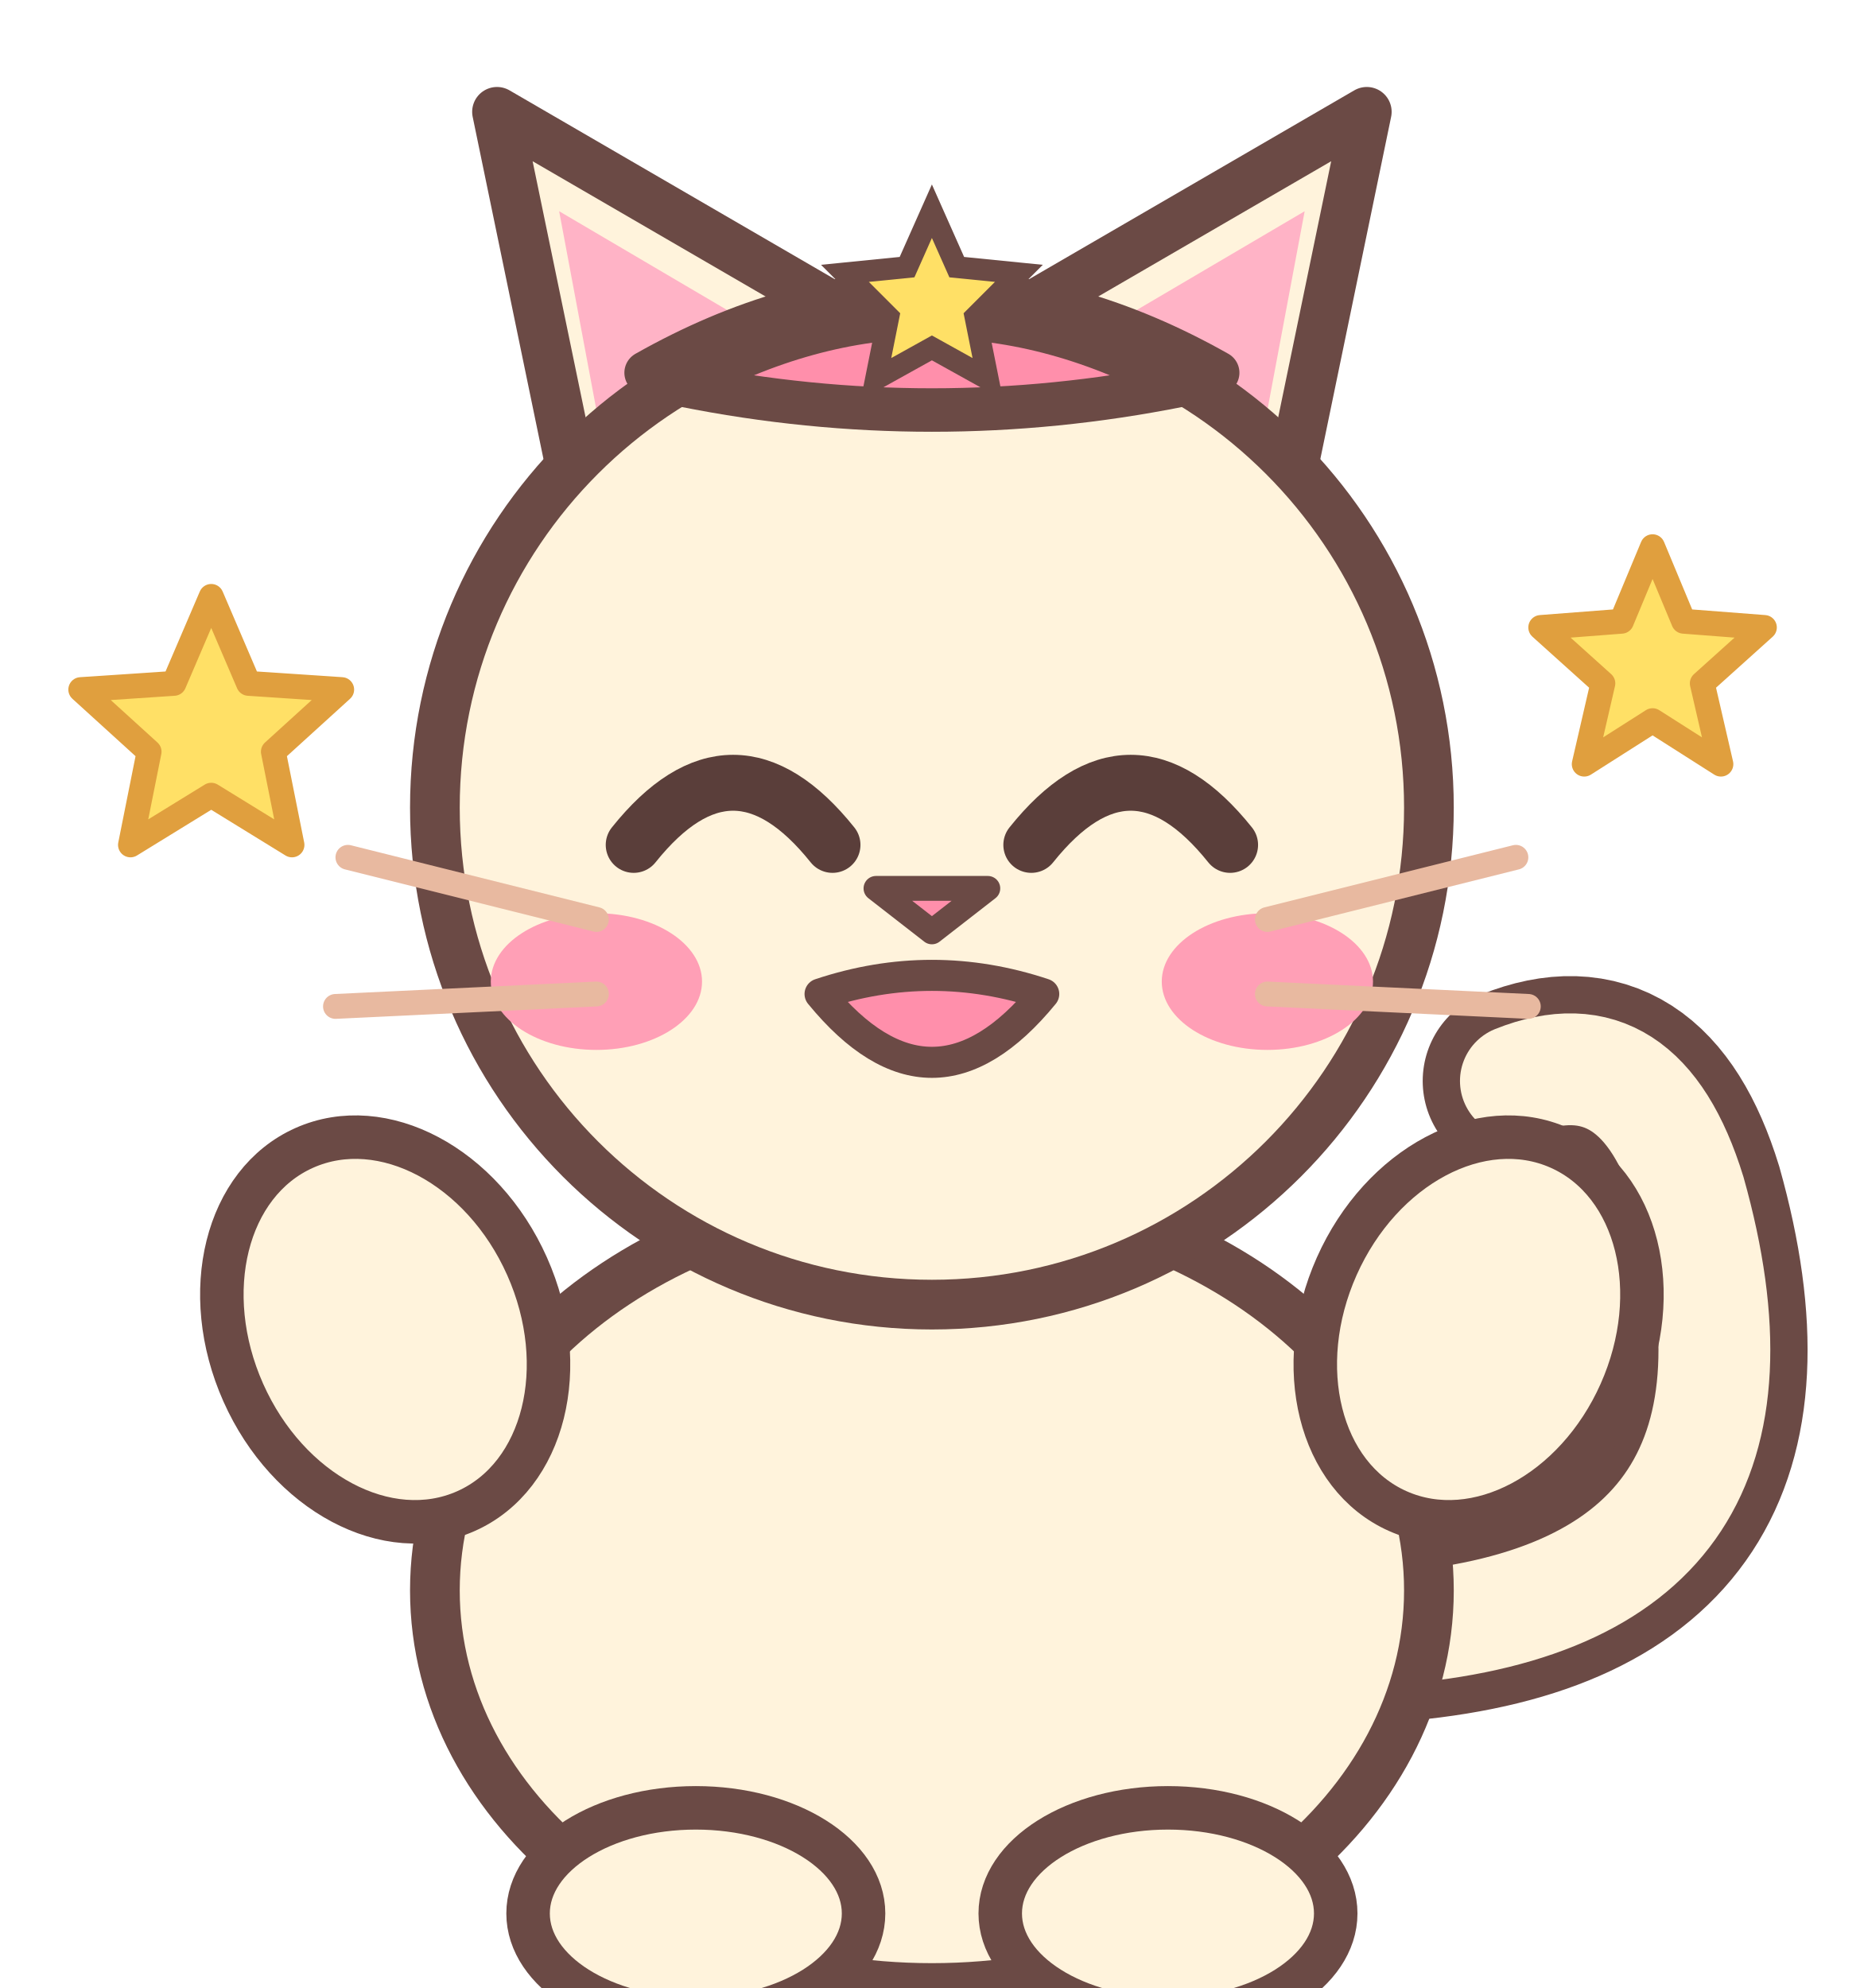
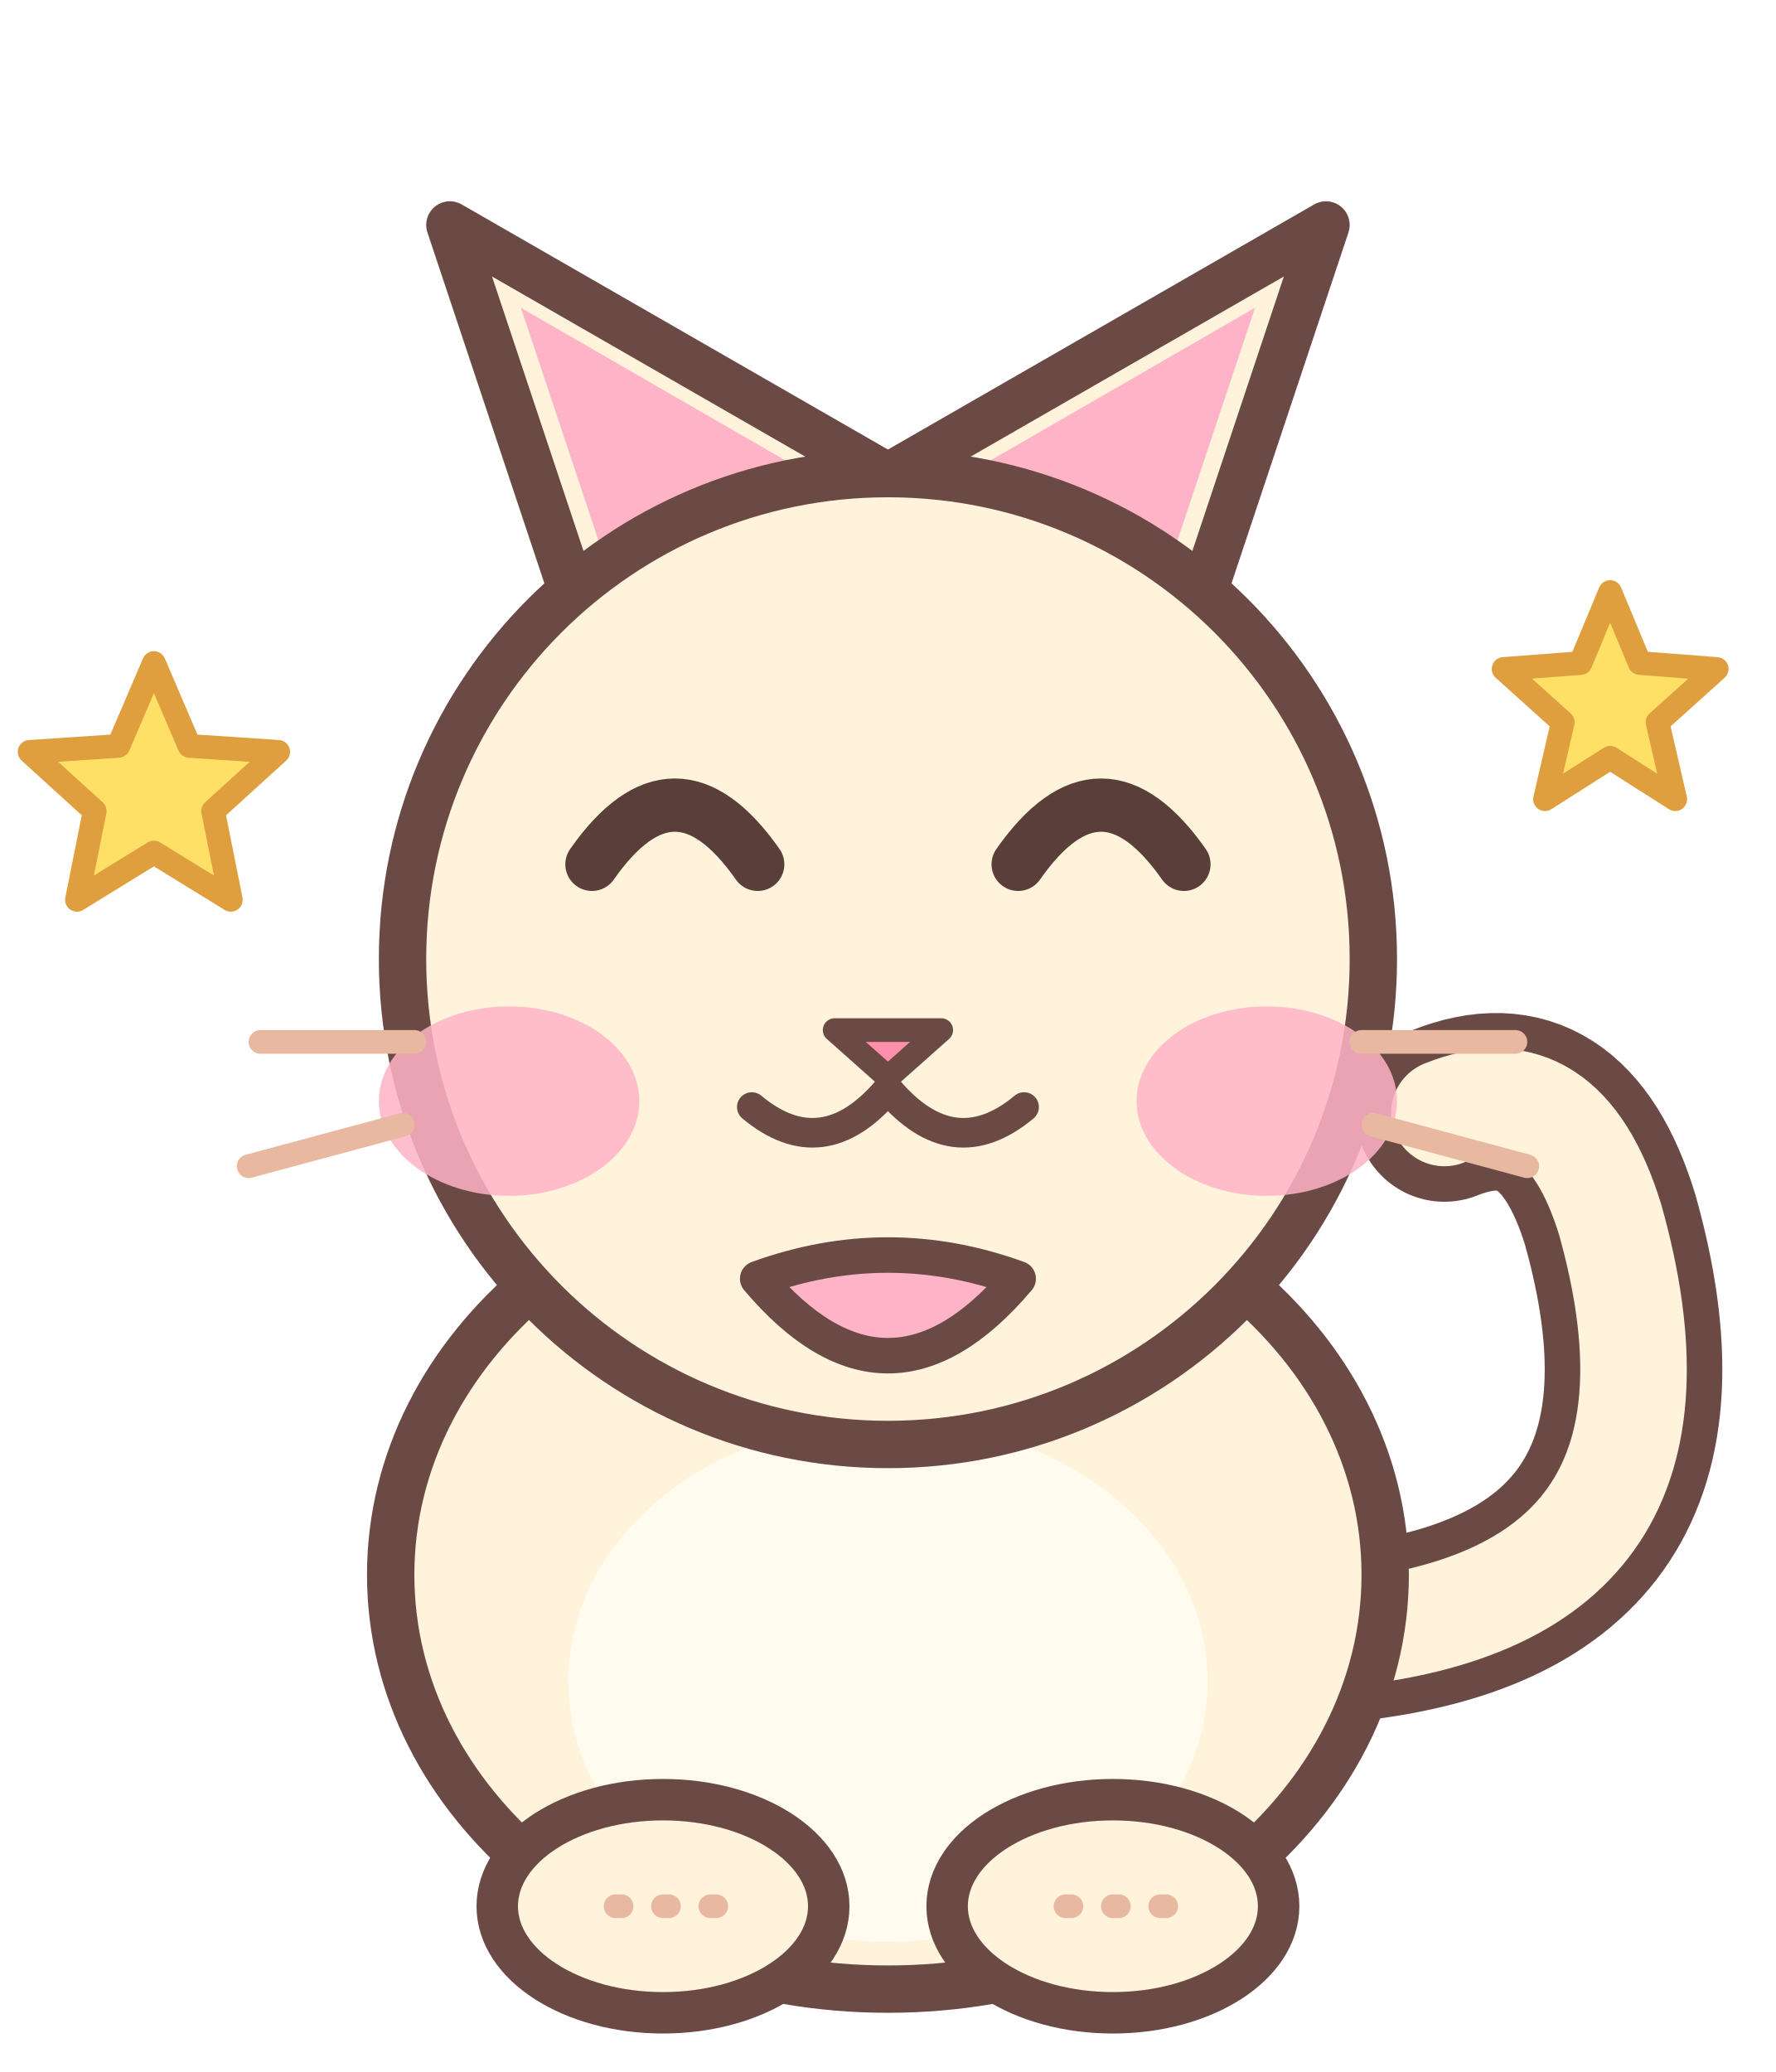
- <svg xmlns="http://www.w3.org/2000/svg" viewBox="0 0 300 320" width="300" height="320">
-   <path d="M226 262 q64 -6 46 -70 q-8 -26 -28 -18" fill="none" stroke="#6B4A45" stroke-width="30" stroke-linecap="round" />
-   <path d="M226 262 q64 -6 46 -70 q-8 -26 -28 -18" fill="none" stroke="#FFF3DC" stroke-width="18" stroke-linecap="round" />
-   <ellipse cx="150" cy="256" rx="80" ry="64" fill="#FFF3DC" stroke="#6B4A45" stroke-width="8" />
-   <g transform="rotate(-24 62 214)">
-     <ellipse cx="62" cy="214" rx="25" ry="32" fill="#FFF3DC" stroke="#6B4A45" stroke-width="7" />
+ <svg xmlns="http://www.w3.org/2000/svg" viewBox="0 0 300 350" width="300" height="350">
+   <path d="M226 276 q64 -6 46 -70 q-8 -26 -28 -18" fill="none" stroke="#6B4A45" stroke-width="30" stroke-linecap="round" />
+   <path d="M226 276 q64 -6 46 -70 q-8 -26 -28 -18" fill="none" stroke="#FFF3DC" stroke-width="18" stroke-linecap="round" />
+   <ellipse cx="150" cy="266" rx="84" ry="70" fill="#FFF3DC" stroke="#6B4A45" stroke-width="8" />
+   <ellipse cx="150" cy="284" rx="54" ry="44" fill="#FFFBEF" />
+   <ellipse cx="112" cy="322" rx="28" ry="18" fill="#FFF3DC" stroke="#6B4A45" stroke-width="7" />
+   <ellipse cx="188" cy="322" rx="28" ry="18" fill="#FFF3DC" stroke="#6B4A45" stroke-width="7" />
+   <path d="M104 322 h1 M112 322 h1 M120 322 h1" stroke="#E8B9A0" stroke-width="4" stroke-linecap="round" />
+   <path d="M180 322 h1 M188 322 h1 M196 322 h1" stroke="#E8B9A0" stroke-width="4" stroke-linecap="round" />
+   <path d="M100 110 L76 38 L156 84 Z" fill="#FFF3DC" stroke="#6B4A45" stroke-width="8" stroke-linejoin="round" />
+   <path d="M200 110 L224 38 L144 84 Z" fill="#FFF3DC" stroke="#6B4A45" stroke-width="8" stroke-linejoin="round" />
+   <path d="M104 100 L88 52 L140 82 Z" fill="#FFB3C6" />
+   <path d="M196 100 L212 52 L160 82 Z" fill="#FFB3C6" />
+   <circle cx="150" cy="162" r="82" fill="#FFF3DC" stroke="#6B4A45" stroke-width="8" />
+   <ellipse cx="86" cy="186" rx="22" ry="16" fill="#FFB3C6" opacity="0.85" />
+   <ellipse cx="214" cy="186" rx="22" ry="16" fill="#FFB3C6" opacity="0.85" />
+   <path d="M100 146 q14 -20 28 0" fill="none" stroke="#5A3E3A" stroke-width="9" stroke-linecap="round" />
+   <path d="M172 146 q14 -20 28 0" fill="none" stroke="#5A3E3A" stroke-width="9" stroke-linecap="round" />
+   <path d="M150 182 l-9 -8 h18 Z" fill="#FF8FAB" stroke="#6B4A45" stroke-width="4" stroke-linejoin="round" />
+   <path d="M150 184 q-11 13 -23 3" fill="none" stroke="#6B4A45" stroke-width="5" stroke-linecap="round" />
+   <path d="M150 184 q11 13 23 3" fill="none" stroke="#6B4A45" stroke-width="5" stroke-linecap="round" />
+   <g stroke="#E8B9A0" stroke-width="4" stroke-linecap="round">
+     <path d="M70 176 h-26" />
+     <path d="M68 190 l-26 7" />
+     <path d="M230 176 h26" />
+     <path d="M232 190 l26 7" />
  </g>
-   <g transform="rotate(24 238 214)">
-     <ellipse cx="238" cy="214" rx="25" ry="32" fill="#FFF3DC" stroke="#6B4A45" stroke-width="7" />
-   </g>
-   <ellipse cx="112" cy="308" rx="27" ry="17" fill="#FFF3DC" stroke="#6B4A45" stroke-width="7" />
-   <ellipse cx="188" cy="308" rx="27" ry="17" fill="#FFF3DC" stroke="#6B4A45" stroke-width="7" />
-   <path d="M92 76 L80 18 L142 54 Z" fill="#FFF3DC" stroke="#6B4A45" stroke-width="8" stroke-linejoin="round" />
-   <path d="M208 76 L220 18 L158 54 Z" fill="#FFF3DC" stroke="#6B4A45" stroke-width="8" stroke-linejoin="round" />
-   <path d="M96 66 L90 34 L124 54 Z" fill="#FFB3C6" />
-   <path d="M204 66 L210 34 L176 54 Z" fill="#FFB3C6" />
-   <circle cx="150" cy="130" r="80" fill="#FFF3DC" stroke="#6B4A45" stroke-width="8" />
-   <ellipse cx="96" cy="158" rx="17" ry="11" fill="#FF9FB6" />
-   <ellipse cx="204" cy="158" rx="17" ry="11" fill="#FF9FB6" />
-   <path d="M102 136 q16 -20 32 0" fill="none" stroke="#5A3E3A" stroke-width="9" stroke-linecap="round" />
-   <path d="M166 136 q16 -20 32 0" fill="none" stroke="#5A3E3A" stroke-width="9" stroke-linecap="round" />
-   <path d="M150 150 l-9 -7 h18 Z" fill="#FF8FAB" stroke="#6B4A45" stroke-width="4" stroke-linejoin="round" />
-   <path d="M132 160 q18 22 36 0 q-18 -6 -36 0 Z" fill="#FF8FAB" stroke="#6B4A45" stroke-width="5" stroke-linejoin="round" />
-   <path d="M96 148 L56 138 M96 160 L54 162" stroke="#E8B9A0" stroke-width="4" stroke-linecap="round" />
-   <path d="M204 148 L244 138 M204 160 L246 162" stroke="#E8B9A0" stroke-width="4" stroke-linecap="round" />
-   <path d="M110 62 q40 -22 80 0 q-40 8 -80 0 Z" fill="#FF8FAB" stroke="#6B4A45" stroke-width="7" stroke-linejoin="round" />
-   <path d="M104 60 q46 -26 92 0" fill="none" stroke="#6B4A45" stroke-width="7" stroke-linecap="round" />
-   <path d="M150 34 l4 9 l10 1 l-7 7 l2 10 l-9 -5 l-9 5 l2 -10 l-7 -7 l10 -1 Z" fill="#FFE066" stroke="#6B4A45" stroke-width="3.5" />
-   <path d="M34 96 l6 14 l15 1 l-11 10 l3 15 l-13 -8 l-13 8 l3 -15 l-11 -10 l15 -1 Z" fill="#FFE066" stroke="#E09F3E" stroke-width="4" stroke-linejoin="round" />
-   <path d="M266 88 l5 12 l13 1 l-10 9 l3 13 l-11 -7 l-11 7 l3 -13 l-10 -9 l13 -1 Z" fill="#FFE066" stroke="#E09F3E" stroke-width="4" stroke-linejoin="round" />
+   <path d="M128 216 q22 26 44 0 q-22 -8 -44 0 Z" fill="#FFB3C6" stroke="#6B4A45" stroke-width="6" stroke-linejoin="round" />
+   <path d="M26 112 l6 14 l15 1 l-11 10 l3 15 l-13 -8 l-13 8 l3 -15 l-11 -10 l15 -1 Z" fill="#FFE066" stroke="#E09F3E" stroke-width="4" stroke-linejoin="round" />
+   <path d="M272 100 l5 12 l13 1 l-10 9 l3 13 l-11 -7 l-11 7 l3 -13 l-10 -9 l13 -1 Z" fill="#FFE066" stroke="#E09F3E" stroke-width="4" stroke-linejoin="round" />
</svg>
